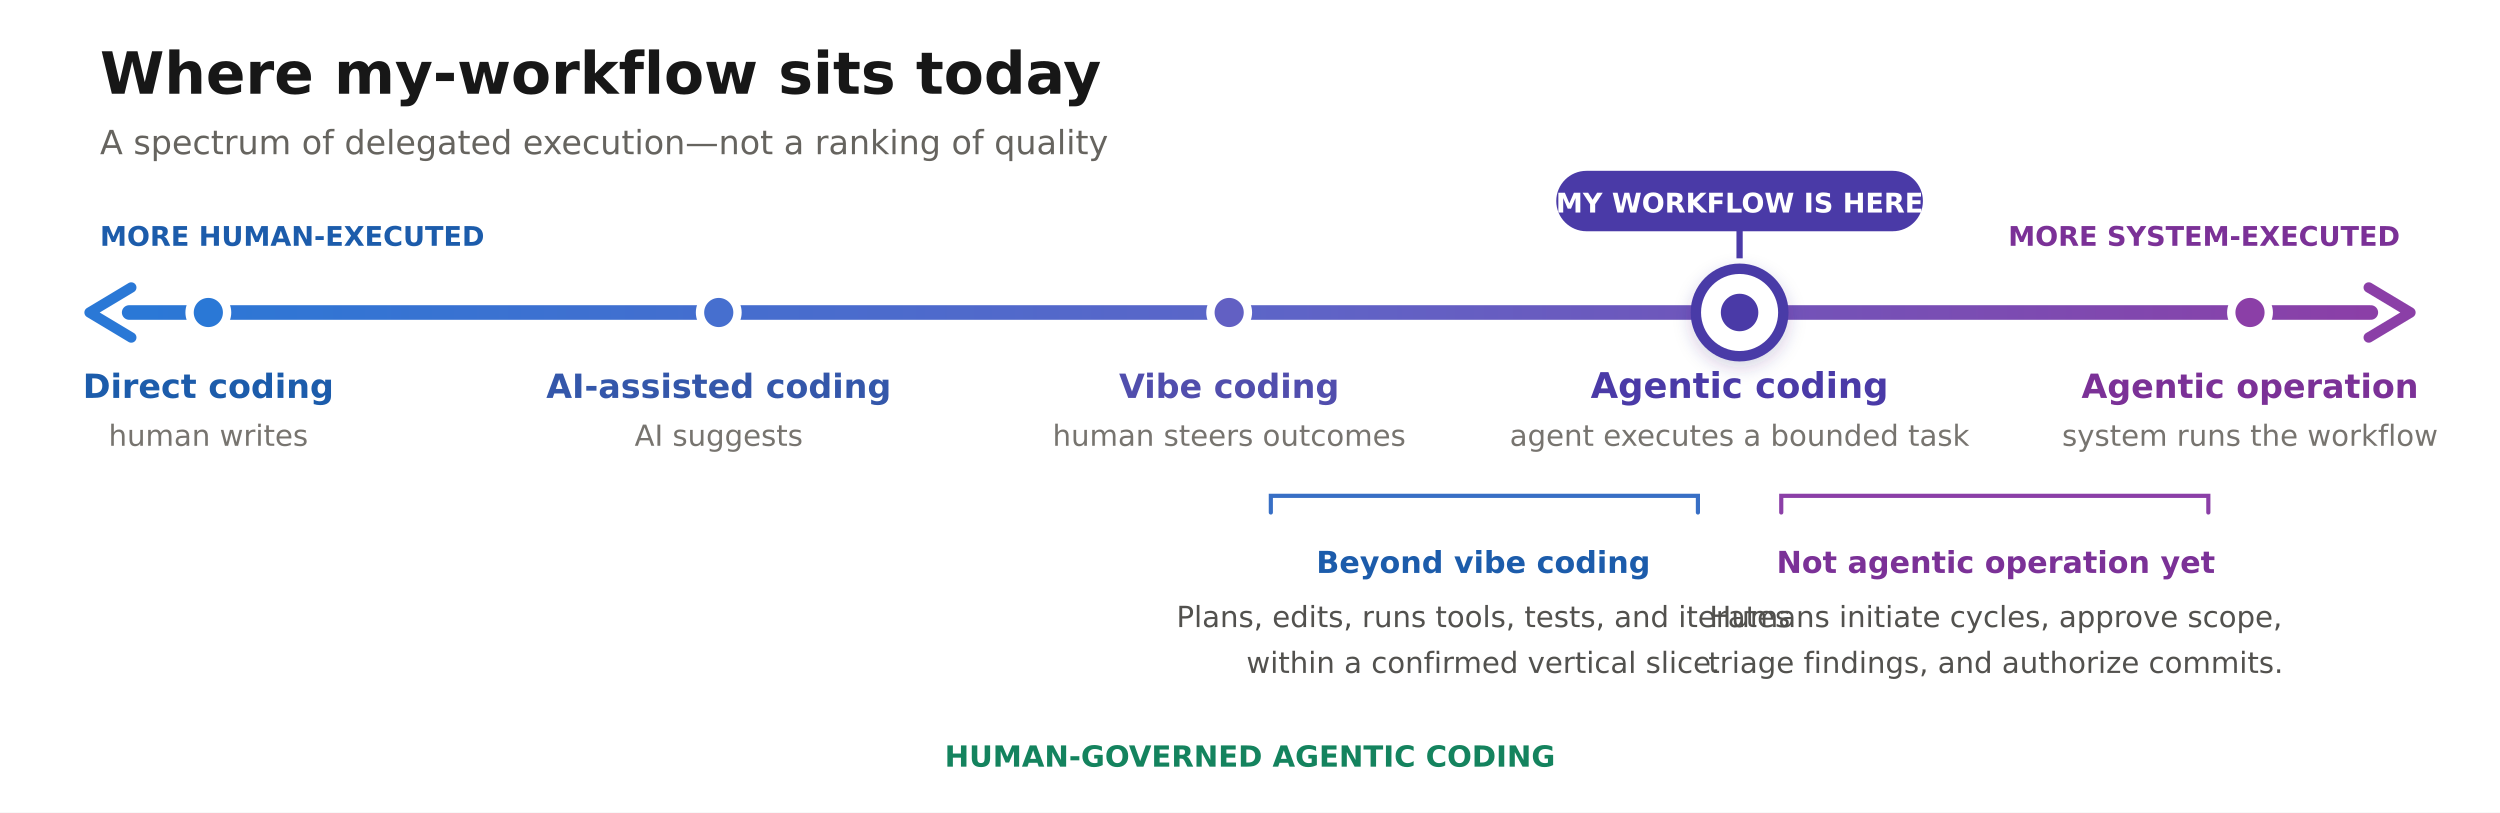
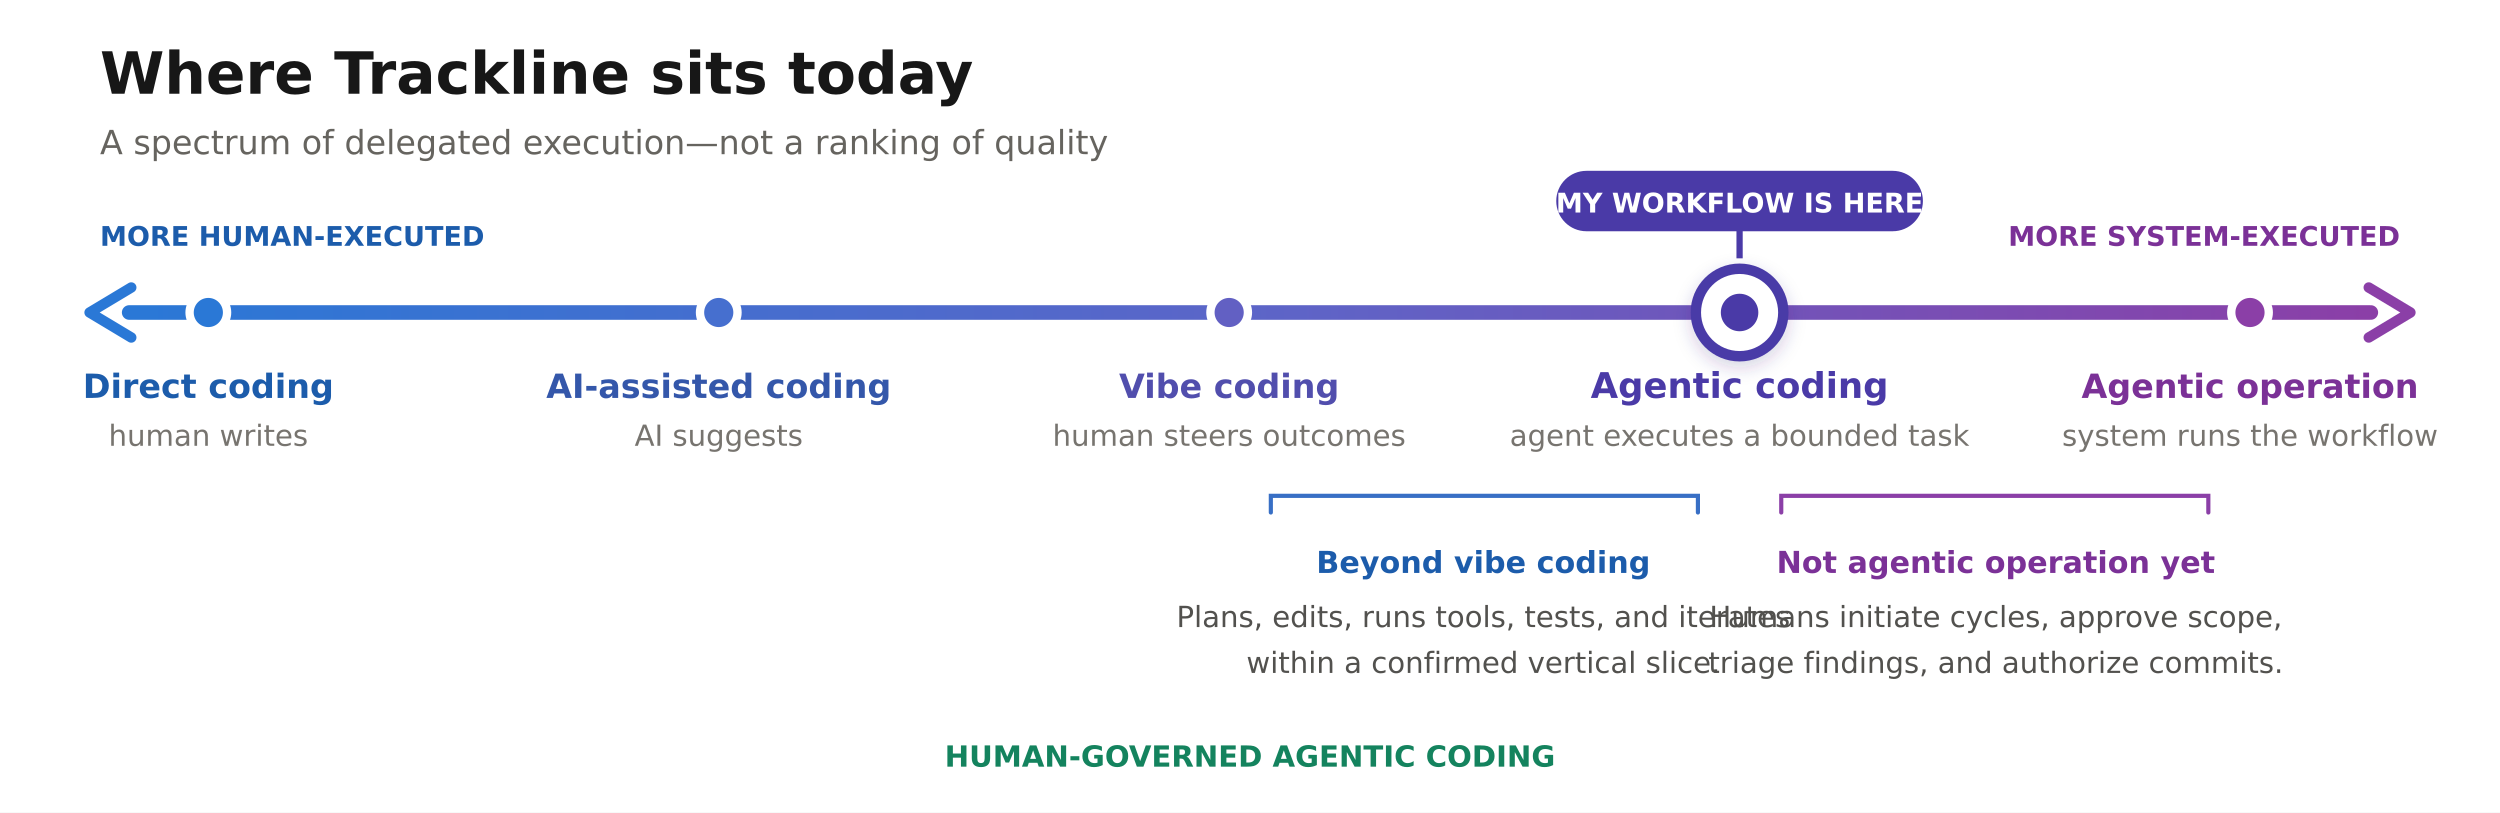
<svg xmlns="http://www.w3.org/2000/svg" viewBox="0 0 1200 390" role="img" aria-labelledby="title desc" font-family="'Segoe UI','DejaVu Sans',Helvetica,Arial,sans-serif">
  <defs>
    <linearGradient id="spectrum" gradientUnits="userSpaceOnUse" x1="62" y1="150" x2="1138" y2="150">
      <stop offset="0" stop-color="#2a78d6" />
      <stop offset="0.52" stop-color="#5e64c7" />
      <stop offset="1" stop-color="#8b3fa7" />
    </linearGradient>
    <filter id="soft-shadow" x="-40%" y="-40%" width="180%" height="180%">
      <feDropShadow dx="0" dy="3" stdDeviation="4" flood-color="#3a2b73" flood-opacity="0.2" />
    </filter>
  </defs>
  <rect width="1200" height="390" fill="#ffffff" />
-   <text x="48" y="45" font-size="28" font-weight="700" fill="#171717">Where my-workflow sits today</text>
+   <text x="48" y="45" font-size="28" font-weight="700" fill="#171717">Where Trackline sits today</text>
  <text x="48" y="74" font-size="16" fill="#66645f">A spectrum of delegated execution—not a ranking of quality</text>
  <text x="48" y="118" font-size="13" font-weight="700" fill="#1c5cab">MORE HUMAN-EXECUTED</text>
  <text x="1152" y="118" font-size="13" font-weight="700" text-anchor="end" fill="#7b3197">MORE SYSTEM-EXECUTED</text>
  <line x1="62" y1="150" x2="1138" y2="150" stroke="url(#spectrum)" stroke-width="7" stroke-linecap="round" />
  <path d="M63 138 L43 150 L63 162" fill="none" stroke="#2a78d6" stroke-width="5" stroke-linecap="round" stroke-linejoin="round" />
  <path d="M1137 138 L1157 150 L1137 162" fill="none" stroke="#8b3fa7" stroke-width="5" stroke-linecap="round" stroke-linejoin="round" />
  <g text-anchor="middle">
    <circle cx="100" cy="150" r="9" fill="#2a78d6" stroke="#fff" stroke-width="4" />
    <text x="100" y="191" font-size="16" font-weight="700" fill="#1c5cab">Direct coding</text>
    <text x="100" y="214" font-size="14" fill="#77746f">human writes</text>
    <circle cx="345" cy="150" r="9" fill="#466fcf" stroke="#fff" stroke-width="4" />
    <text x="345" y="191" font-size="16" font-weight="700" fill="#3457aa">AI-assisted coding</text>
    <text x="345" y="214" font-size="14" fill="#77746f">AI suggests</text>
    <circle cx="590" cy="150" r="9" fill="#6260c3" stroke="#fff" stroke-width="4" />
    <text x="590" y="191" font-size="16" font-weight="700" fill="#514ead">Vibe coding</text>
    <text x="590" y="214" font-size="14" fill="#77746f">human steers outcomes</text>
    <circle cx="835" cy="150" r="21" fill="#fff" stroke="#4a3aa7" stroke-width="5" filter="url(#soft-shadow)" />
    <circle cx="835" cy="150" r="9" fill="#4a3aa7" />
    <path d="M835 124 V106" stroke="#4a3aa7" stroke-width="3" />
    <rect x="747" y="82" width="176" height="29" rx="14.5" fill="#4a3aa7" />
    <text x="835" y="102" font-size="13" font-weight="700" fill="#fff">MY WORKFLOW IS HERE</text>
    <text x="835" y="191" font-size="17" font-weight="700" fill="#4a3aa7">Agentic coding</text>
    <text x="835" y="214" font-size="14" fill="#77746f">agent executes a bounded task</text>
    <circle cx="1080" cy="150" r="9" fill="#8b3fa7" stroke="#fff" stroke-width="4" />
    <text x="1080" y="191" font-size="16" font-weight="700" fill="#7b3197">Agentic operation</text>
    <text x="1080" y="214" font-size="14" fill="#77746f">system runs the workflow</text>
  </g>
  <path d="M610 246 V238 H815 V246" fill="none" stroke="#386fc5" stroke-width="2" stroke-linecap="round" />
  <text x="712" y="275" font-size="14.5" font-weight="700" text-anchor="middle" fill="#1c5cab">Beyond vibe coding</text>
  <text x="712" y="301" font-size="14" text-anchor="middle" fill="#52514e">Plans, edits, runs tools, tests, and iterates</text>
  <text x="712" y="323" font-size="14" text-anchor="middle" fill="#52514e">within a confirmed vertical slice.</text>
  <path d="M855 246 V238 H1060 V246" fill="none" stroke="#8b3fa7" stroke-width="2" stroke-linecap="round" />
  <text x="958" y="275" font-size="14.5" font-weight="700" text-anchor="middle" fill="#7b3197">Not agentic operation yet</text>
  <text x="958" y="301" font-size="14" text-anchor="middle" fill="#52514e">Humans initiate cycles, approve scope,</text>
  <text x="958" y="323" font-size="14" text-anchor="middle" fill="#52514e">triage findings, and authorize commits.</text>
  <text x="600" y="368" font-size="14" font-weight="700" text-anchor="middle" fill="#14835e">HUMAN-GOVERNED AGENTIC CODING</text>
</svg>
